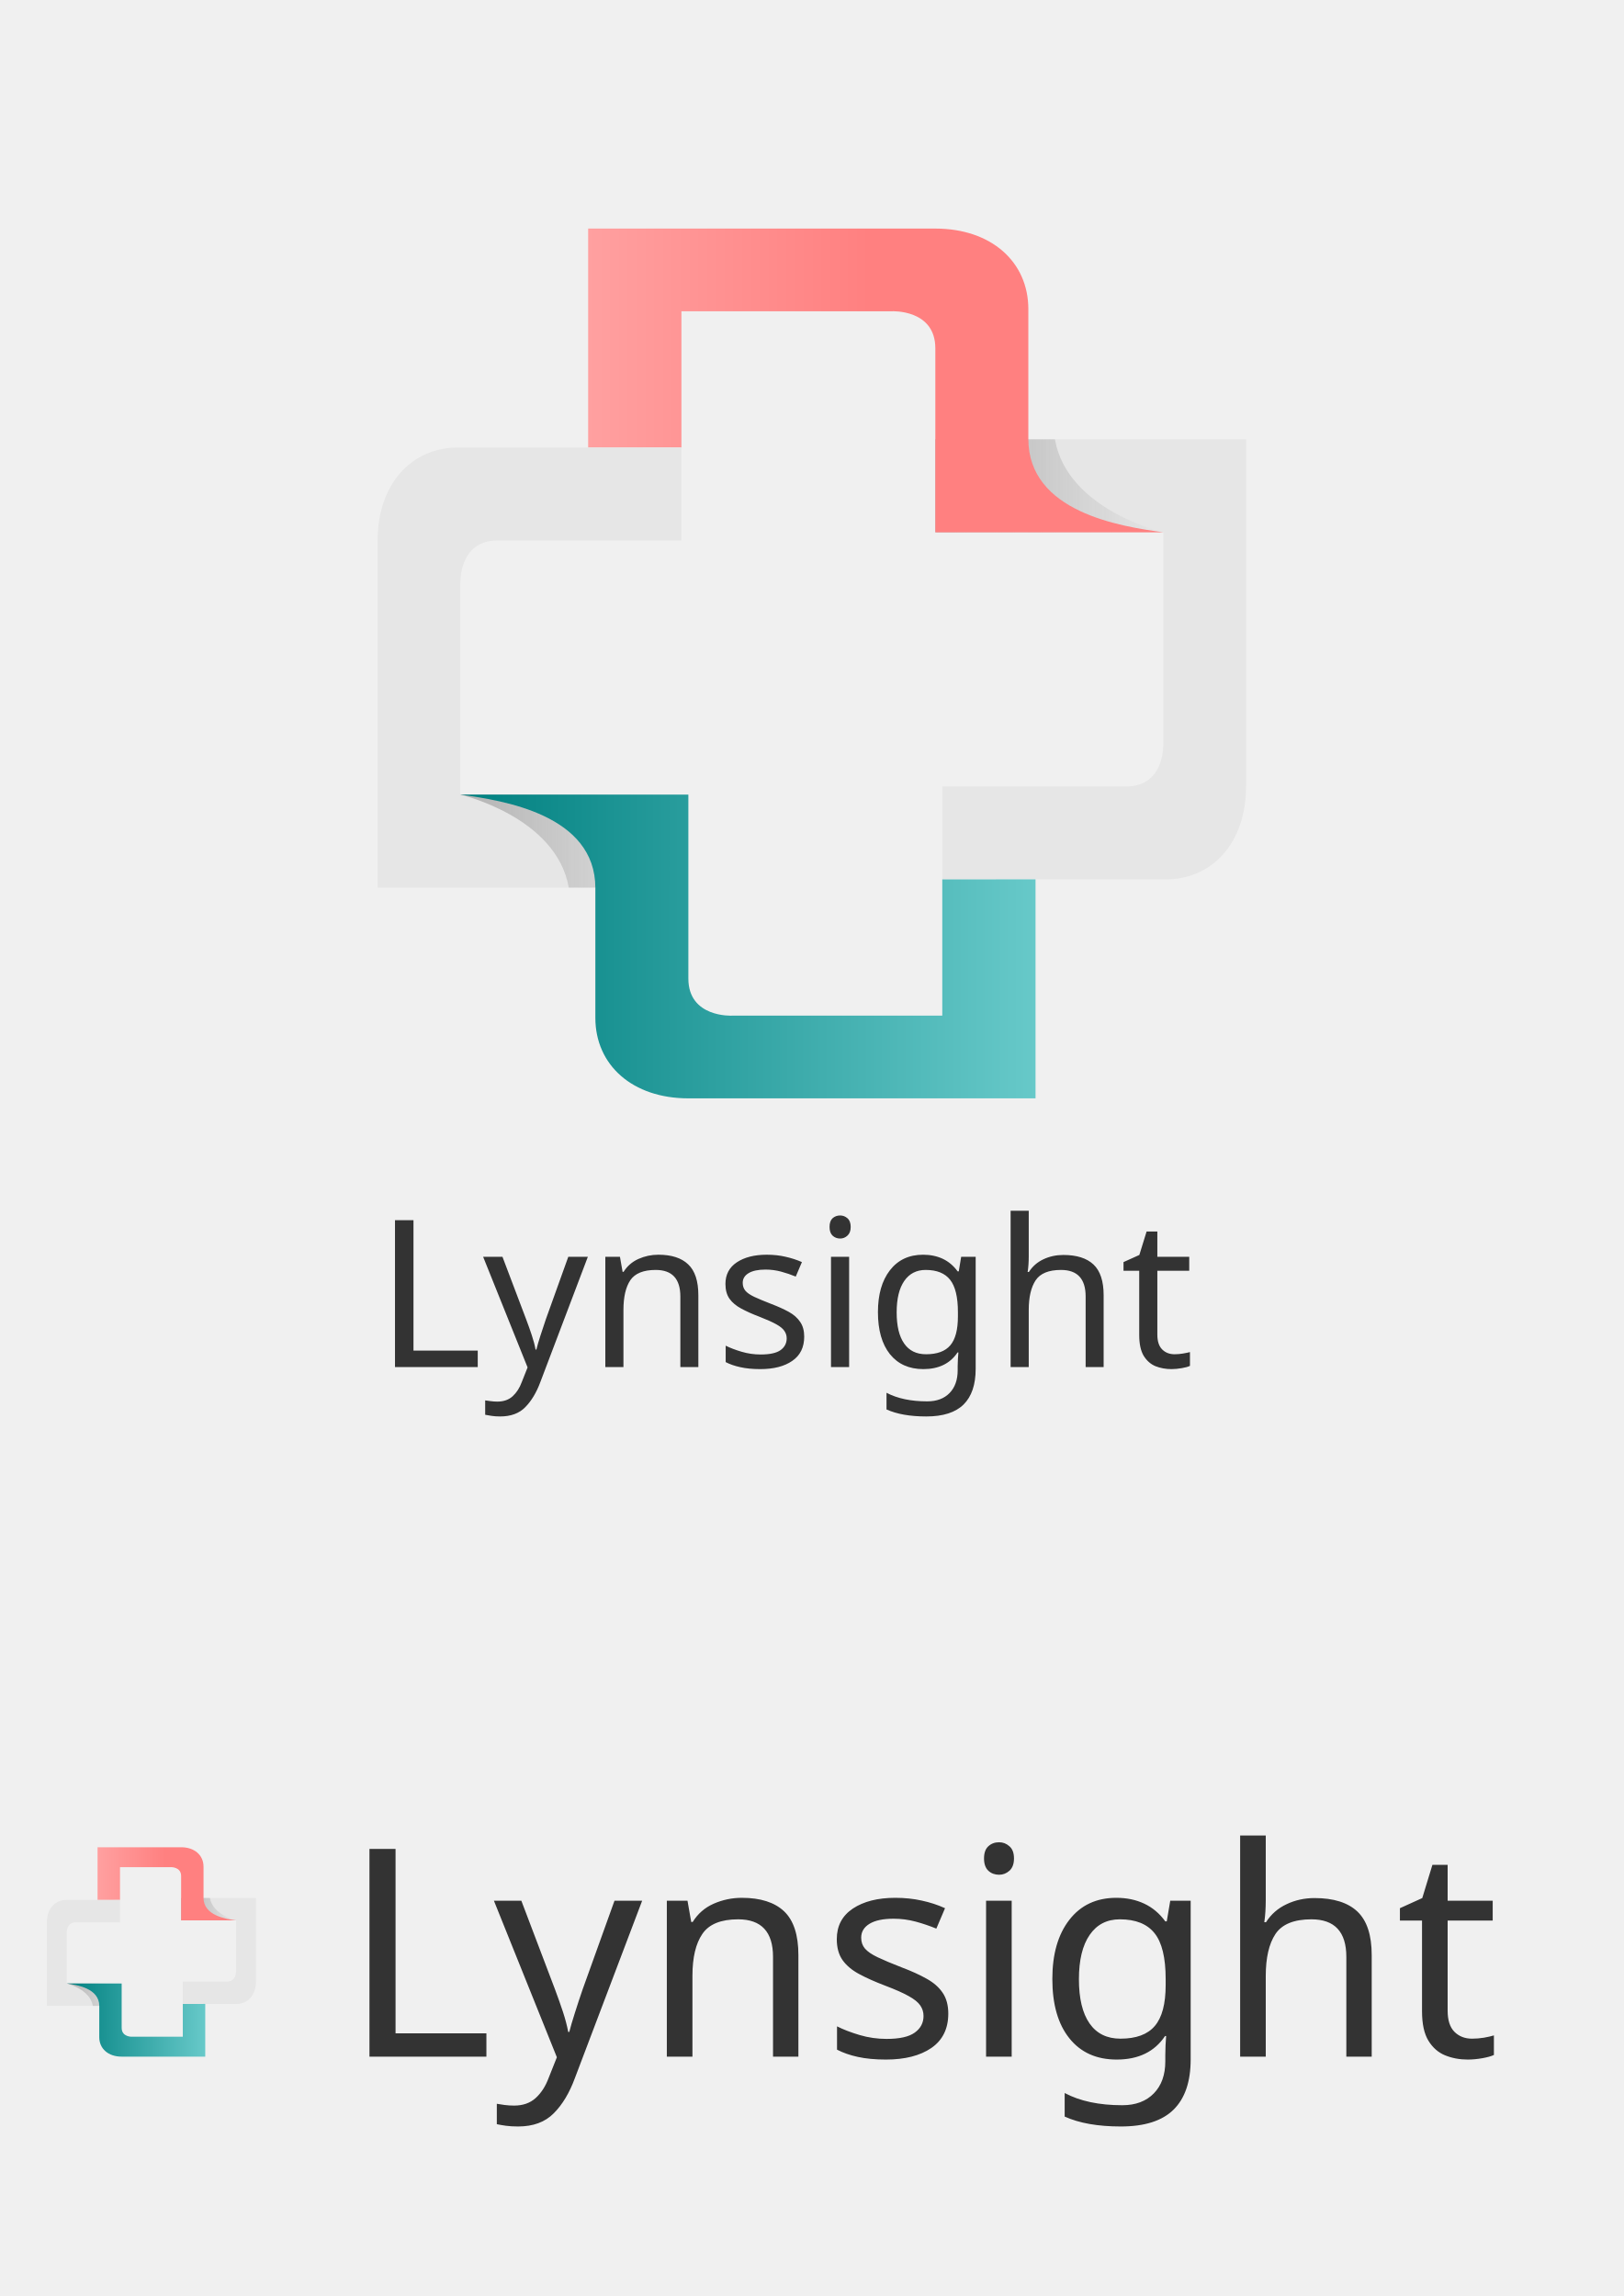
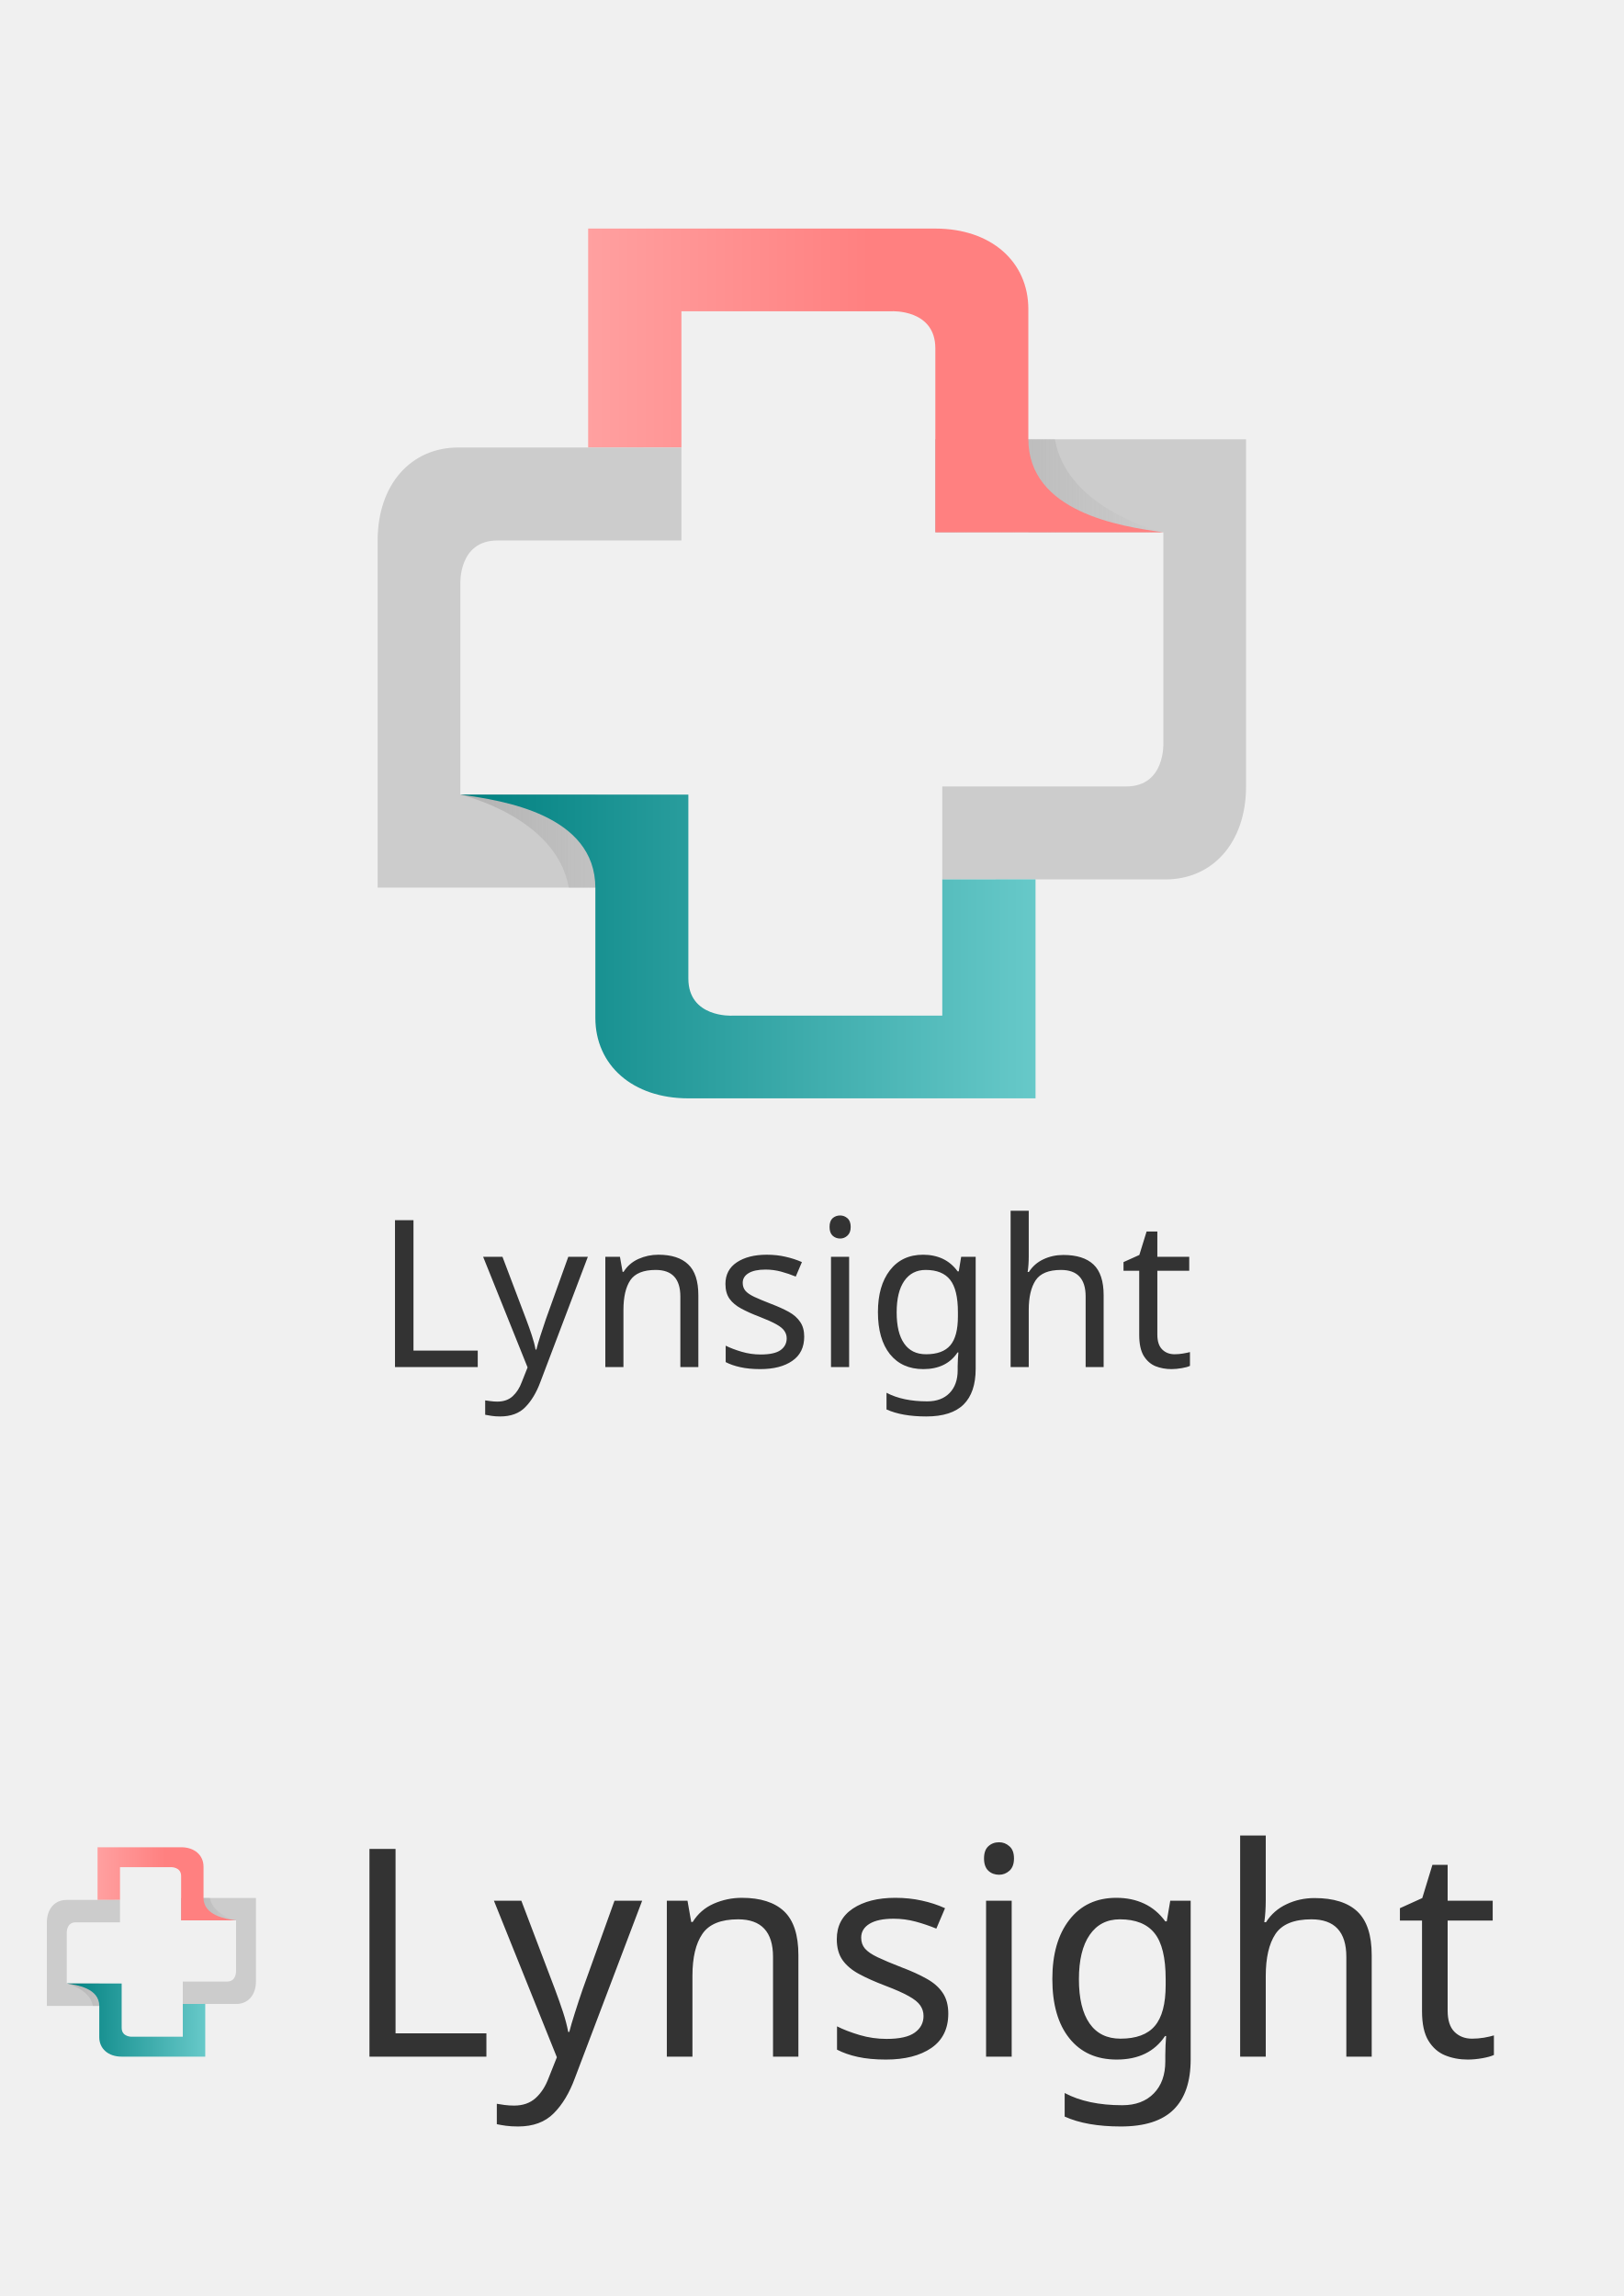
<svg xmlns="http://www.w3.org/2000/svg" xmlns:xlink="http://www.w3.org/1999/xlink" width="210mm" height="297mm" viewBox="0 0 210 297" version="1.1" id="svg5117">
  <defs id="defs5111">
    <linearGradient id="linearGradient5753">
      <stop style="stop-color:#b3b3b3;stop-opacity:1;" offset="0" id="stop5749" />
      <stop style="stop-color:#b3b3b3;stop-opacity:0;" offset="1" id="stop5751" />
    </linearGradient>
    <linearGradient id="linearGradient5745">
      <stop style="stop-color:#b3b3b3;stop-opacity:1;" offset="0" id="stop5741" />
      <stop style="stop-color:#b3b3b3;stop-opacity:0;" offset="1" id="stop5743" />
    </linearGradient>
    <linearGradient id="linearGradient5721">
      <stop style="stop-color:#008080;stop-opacity:1;" offset="0" id="stop5717" />
      <stop style="stop-color:#67c9c9;stop-opacity:1" offset="1" id="stop5719" />
    </linearGradient>
    <linearGradient id="linearGradient5711">
      <stop id="stop5709" offset="0" style="stop-color:#ffa0a0;stop-opacity:1" />
      <stop id="stop5707" offset="1" style="stop-color:#ff8080;stop-opacity:1;" />
    </linearGradient>
    <linearGradient xlink:href="#linearGradient5711" id="linearGradient5713" x1="59.783" y1="98.37" x2="96.222" y2="98.37" gradientUnits="userSpaceOnUse" gradientTransform="translate(0.06315,-0.09805)" />
    <linearGradient xlink:href="#linearGradient5721" id="linearGradient5723" x1="43.316" y1="171.494" x2="117.707" y2="171.494" gradientUnits="userSpaceOnUse" />
    <linearGradient xlink:href="#linearGradient5745" id="linearGradient5747" x1="43.316" y1="157.863" x2="72.805" y2="157.863" gradientUnits="userSpaceOnUse" />
    <linearGradient xlink:href="#linearGradient5753" id="linearGradient5755" x1="104.748" y1="111.903" x2="134.237" y2="111.903" gradientUnits="userSpaceOnUse" />
    <linearGradient xlink:href="#linearGradient5753" id="linearGradient5789" gradientUnits="userSpaceOnUse" x1="104.748" y1="111.903" x2="134.237" y2="111.903" />
    <linearGradient xlink:href="#linearGradient5711" id="linearGradient5791" gradientUnits="userSpaceOnUse" gradientTransform="translate(0.06315,-0.09805)" x1="59.783" y1="98.37" x2="96.222" y2="98.37" />
    <linearGradient xlink:href="#linearGradient5745" id="linearGradient5793" gradientUnits="userSpaceOnUse" x1="43.316" y1="157.863" x2="72.805" y2="157.863" />
    <linearGradient xlink:href="#linearGradient5721" id="linearGradient5795" gradientUnits="userSpaceOnUse" x1="43.316" y1="171.494" x2="117.707" y2="171.494" />
  </defs>
  <g id="layer1">
    <g id="g5765" transform="translate(16.22349,-49.06131)">
-       <path style="fill:#e6e6e6;stroke:none;stroke-width:0.265px;stroke-linecap:butt;stroke-linejoin:miter;stroke-opacity:1" d="m 116.757,117.917 h 17.48 v 5.88 21.382 c 0,0 0.278,5.613 -4.8,5.613 H 105.645 v 12.027 h 28.865 c 6.135,0 10.424,-4.811 10.424,-12.027 v -32.874 -12.027 h -28.331 z" id="path5699" />
+       <path style="fill:#cccccc;stroke:none;stroke-width:0.265px;stroke-linecap:butt;stroke-linejoin:miter;stroke-opacity:1" d="m 116.757,117.917 h 17.48 v 5.88 21.382 c 0,0 0.278,5.613 -4.8,5.613 H 105.645 v 12.027 h 28.865 c 6.135,0 10.424,-4.811 10.424,-12.027 v -32.874 -12.027 h -28.331 z" id="path5699" />
      <path style="fill:url(#linearGradient5755);fill-opacity:1;stroke:none;stroke-width:0.265px;stroke-linecap:butt;stroke-linejoin:miter;stroke-opacity:1" d="m 134.237,117.917 c 0,0 -12.417,-2.852 -14.023,-12.027 h -15.466 v 12.027 z" id="path5739" />
      <path id="path5691" d="M 71.908,106.948 V 89.324 h 27.227 c 0,0 5.613,-0.278 5.613,4.8 v 23.792 h 29.49 c -5.604,-0.755 -17.462,-2.626 -17.462,-12.082 V 89.052 c 0,-6.135 -4.811,-10.424 -12.027,-10.424 H 59.846 v 28.331 z" style="fill:url(#linearGradient5713);fill-opacity:1;stroke:none;stroke-width:0.265px;stroke-linecap:butt;stroke-linejoin:miter;stroke-opacity:1" />
-       <path style="fill:#e6e6e6;stroke:none;stroke-width:0.265px;stroke-linecap:butt;stroke-linejoin:miter;stroke-opacity:1" d="m 60.796,151.849 h -17.48 v -5.88 -21.382 c 0,0 -0.278,-5.613 4.8,-5.613 h 23.792 V 106.948 H 43.043 c -6.135,0 -10.424,4.811 -10.424,12.027 v 32.874 12.027 h 28.331 z" id="path5703" />
+       <path style="fill:#cccccc;stroke:none;stroke-width:0.265px;stroke-linecap:butt;stroke-linejoin:miter;stroke-opacity:1" d="m 60.796,151.849 h -17.48 v -5.88 -21.382 c 0,0 -0.278,-5.613 4.8,-5.613 h 23.792 V 106.948 H 43.043 c -6.135,0 -10.424,4.811 -10.424,12.027 v 32.874 12.027 h 28.331 z" id="path5703" />
      <path id="path5737" d="m 43.316,151.849 c 0,0 12.417,2.852 14.023,12.027 h 15.466 v -12.027 z" style="fill:url(#linearGradient5747);fill-opacity:1;stroke:none;stroke-width:0.265px;stroke-linecap:butt;stroke-linejoin:miter;stroke-opacity:1" />
      <path style="fill:url(#linearGradient5723);fill-opacity:1;stroke:none;stroke-width:0.265px;stroke-linecap:butt;stroke-linejoin:miter;stroke-opacity:1" d="m 105.645,162.818 v 17.624 c -9.076,0 -18.151,0 -27.227,0 0,0 -5.613,0.278 -5.613,-4.8 v -23.792 h -29.49 c 5.604,0.755 17.462,2.626 17.462,12.082 v 16.783 c 0,6.135 4.811,10.424 12.027,10.424 14.967,0 29.934,0 44.901,0 v -28.331 z" id="path5705" />
    </g>
    <text xml:space="preserve" style="font-style:normal;font-variant:normal;font-weight:normal;font-stretch:normal;font-size:26.609px;line-height:1.25;font-family:Cornerstone;-inkscape-font-specification:'Cornerstone, Normal';font-variant-ligatures:normal;font-variant-caps:normal;font-variant-numeric:normal;font-feature-settings:normal;text-align:start;letter-spacing:0px;word-spacing:0px;writing-mode:lr-tb;text-anchor:start;fill:#333333;fill-opacity:1;stroke:none;stroke-width:0.265" x="48.508" y="176.836" id="text5769">
      <tspan id="tspan5767" x="48.508" y="176.836" style="font-style:normal;font-variant:normal;font-weight:normal;font-stretch:normal;font-size:26.609px;font-family:Cornerstone;-inkscape-font-specification:'Cornerstone, Normal';font-variant-ligatures:normal;font-variant-caps:normal;font-variant-numeric:normal;font-feature-settings:normal;text-align:start;writing-mode:lr-tb;text-anchor:start;fill:#333333;stroke-width:0.265">Lynsight</tspan>
    </text>
    <g id="g5806" transform="translate(-27.24012,-1.43631)">
      <text xml:space="preserve" style="font-style:normal;font-variant:normal;font-weight:normal;font-stretch:normal;font-size:37.637px;line-height:1.25;font-family:Cornerstone;-inkscape-font-specification:'Cornerstone, Normal';font-variant-ligatures:normal;font-variant-caps:normal;font-variant-numeric:normal;font-feature-settings:normal;text-align:start;letter-spacing:0px;word-spacing:0px;writing-mode:lr-tb;text-anchor:start;fill:#333333;fill-opacity:1;stroke:none;stroke-width:0.265" x="71.367" y="267.475" id="text5773">
        <tspan id="tspan5771" x="71.367" y="267.475" style="font-style:normal;font-variant:normal;font-weight:normal;font-stretch:normal;font-size:37.637px;font-family:Cornerstone;-inkscape-font-specification:'Cornerstone, Normal';font-variant-ligatures:normal;font-variant-caps:normal;font-variant-numeric:normal;font-feature-settings:normal;text-align:start;writing-mode:lr-tb;text-anchor:start;fill:#333333;stroke-width:0.265">Lynsight</tspan>
      </text>
      <g style="stroke-width:4.154" id="g5787" transform="matrix(0.2407538,0,0,0.2407538,25.44788,221.4569)">
-         <path style="fill:#e6e6e6;stroke:none;stroke-width:1.099px;stroke-linecap:butt;stroke-linejoin:miter;stroke-opacity:1" d="m 116.757,117.917 h 17.48 v 5.88 21.382 c 0,0 0.278,5.613 -4.8,5.613 H 105.645 v 12.027 h 28.865 c 6.135,0 10.424,-4.811 10.424,-12.027 v -32.874 -12.027 h -28.331 z" id="path5775" />
+         <path style="fill:#cccccc;stroke:none;stroke-width:1.099px;stroke-linecap:butt;stroke-linejoin:miter;stroke-opacity:1" d="m 116.757,117.917 h 17.48 v 5.88 21.382 c 0,0 0.278,5.613 -4.8,5.613 H 105.645 v 12.027 h 28.865 c 6.135,0 10.424,-4.811 10.424,-12.027 v -32.874 -12.027 h -28.331 z" id="path5775" />
        <path style="fill:url(#linearGradient5789);fill-opacity:1;stroke:none;stroke-width:1.099px;stroke-linecap:butt;stroke-linejoin:miter;stroke-opacity:1" d="m 134.237,117.917 c 0,0 -12.417,-2.852 -14.023,-12.027 h -15.466 v 12.027 z" id="path5777" />
        <path id="path5779" d="M 71.908,106.948 V 89.324 h 27.227 c 0,0 5.613,-0.278 5.613,4.8 v 23.792 h 29.49 c -5.604,-0.755 -17.462,-2.626 -17.462,-12.082 V 89.052 c 0,-6.135 -4.811,-10.424 -12.027,-10.424 H 59.846 v 28.331 z" style="fill:url(#linearGradient5791);fill-opacity:1;stroke:none;stroke-width:1.099px;stroke-linecap:butt;stroke-linejoin:miter;stroke-opacity:1" />
-         <path style="fill:#e6e6e6;stroke:none;stroke-width:1.099px;stroke-linecap:butt;stroke-linejoin:miter;stroke-opacity:1" d="m 60.796,151.849 h -17.48 v -5.88 -21.382 c 0,0 -0.278,-5.613 4.8,-5.613 h 23.792 V 106.948 H 43.043 c -6.135,0 -10.424,4.811 -10.424,12.027 v 32.874 12.027 h 28.331 z" id="path5781" />
+         <path style="fill:#cccccc;stroke:none;stroke-width:1.099px;stroke-linecap:butt;stroke-linejoin:miter;stroke-opacity:1" d="m 60.796,151.849 h -17.48 v -5.88 -21.382 c 0,0 -0.278,-5.613 4.8,-5.613 h 23.792 V 106.948 H 43.043 c -6.135,0 -10.424,4.811 -10.424,12.027 v 32.874 12.027 h 28.331 z" id="path5781" />
        <path id="path5783" d="m 43.316,151.849 c 0,0 12.417,2.852 14.023,12.027 h 15.466 v -12.027 z" style="fill:url(#linearGradient5793);fill-opacity:1;stroke:none;stroke-width:1.099px;stroke-linecap:butt;stroke-linejoin:miter;stroke-opacity:1" />
        <path style="fill:url(#linearGradient5795);fill-opacity:1;stroke:none;stroke-width:1.099px;stroke-linecap:butt;stroke-linejoin:miter;stroke-opacity:1" d="m 105.645,162.818 v 17.624 c -9.076,0 -18.151,0 -27.227,0 0,0 -5.613,0.278 -5.613,-4.8 v -23.792 h -29.49 c 5.604,0.755 17.462,2.626 17.462,12.082 v 16.783 c 0,6.135 4.811,10.424 12.027,10.424 14.967,0 29.934,0 44.901,0 v -28.331 z" id="path5785" />
      </g>
    </g>
+     <path style="fill:#ffffff;stroke-width:1" d="m -121.833,101.459 c -2.458,-0.152 -4.894,-0.431 -6.518,-0.745 -3.612,-0.699 -6.234,-1.394 -8.111,-2.151 -0.246,-0.099 -0.899,-0.348 -1.452,-0.554 -6.988,-2.601 -13.905,-7.449 -18.622,-13.05 -0.887,-1.054 -1.855,-2.268 -2.15,-2.698 -0.295,-0.43 -0.606,-0.832 -0.691,-0.893 -0.085,-0.061 -0.646,-0.916 -1.245,-1.898 -1.432,-2.346 -2.574,-4.704 -4.111,-8.487 -1.08,-2.659 -2.058,-6.466 -2.639,-10.274 -0.131,-0.86 -0.341,-2.225 -0.466,-3.033 -0.437,-2.827 -0.264,-7.244 0.463,-11.819 0.397,-2.503 1.059,-5.867 1.318,-6.7 0.095,-0.307 0.3,-1.011 0.455,-1.563 1.88,-6.712 5.008,-12.933 9.162,-18.218 3.127,-3.979 8.275,-8.477 12.402,-10.835 2.955,-1.689 8.189,-3.949 10.815,-4.671 0.553,-0.152 1.256,-0.354 1.563,-0.45 0.994,-0.31 4.566,-0.932 7.659,-1.335 2.262,-0.294 8.891,-0.291 10.948,0.005 0.884,0.127 2.31,0.333 3.17,0.458 3.124,0.452 5.004,0.894 8.065,1.898 11.165,3.66 19.553,9.797 25.509,18.662 1.887,2.809 3.909,7.138 4.731,10.131 0.865,3.149 1.145,4.639 1.557,8.279 0.306,2.703 0.283,4.394 -0.101,7.467 -0.777,6.208 -1.265,8.268 -3.204,13.512 -0.945,2.556 -0.989,2.66 -2.215,5.249 -0.966,2.04 -1.356,2.592 -3.002,4.244 -2.24,2.248 -4.693,4.152 -6.548,5.081 -2.306,1.155 -2.85,1.35 -4.914,1.757 -3.357,0.663 -6.018,0.284 -9.641,-1.373 -3.337,-1.526 -7.634,-5.496 -7.675,-7.091 -0.004,-0.15 -0.149,-0.46 -0.323,-0.689 -0.299,-0.395 -0.391,-0.353 -1.724,0.782 -0.774,0.659 -1.685,1.475 -2.024,1.813 -0.339,0.338 -0.667,0.614 -0.73,0.614 -0.063,0 -0.74,0.377 -1.506,0.838 -5.804,3.496 -11.458,4.876 -17.173,4.192 -5.459,-0.654 -9.638,-2.852 -12.761,-6.713 -2.891,-3.575 -4.362,-9.205 -3.752,-14.366 0.154,-1.308 0.367,-2.729 0.473,-3.159 0.106,-0.43 0.31,-1.284 0.454,-1.898 0.38,-1.616 0.943,-3.503 1.35,-4.523 0.11,-0.276 0.301,-0.754 0.424,-1.061 0.123,-0.307 0.312,-0.785 0.419,-1.061 2.016,-5.168 6.759,-11.883 10.817,-15.311 4.295,-3.629 8.533,-5.819 13.109,-6.775 2.359,-0.492 7.74,-0.376 10.051,0.217 4.5,1.155 7.616,2.963 9.867,5.726 1.119,1.373 2.596,4.204 3.033,5.814 1.142,4.206 0.925,10.506 -0.622,17.979 -0.14,0.676 -0.343,1.781 -0.451,2.457 -0.365,2.28 -0.467,2.79 -0.649,3.239 -0.451,1.113 -0.573,2.722 -0.314,4.132 0.283,1.542 0.584,2.731 0.876,3.462 0.195,0.488 1.633,1.898 1.935,1.898 0.103,0 0.456,0.176 0.784,0.391 2.198,1.44 4.423,1.206 7.329,-0.772 2.041,-1.389 3.592,-3.171 4.484,-5.151 1.021,-2.265 1.08,-2.409 1.593,-3.849 2.56,-7.195 3.275,-14.175 2.025,-19.766 -0.728,-3.258 -1.08,-4.312 -2.276,-6.812 -1.653,-3.458 -3.105,-5.537 -5.788,-8.287 -4.587,-4.702 -11.157,-8.554 -17.527,-10.278 -0.399,-0.108 -1.103,-0.3 -1.563,-0.426 -6.214,-1.701 -14.783,-1.775 -21.162,-0.185 -12.209,3.044 -21.458,11.23 -25.951,22.968 -0.306,0.8 -0.636,1.656 -0.733,1.902 -0.205,0.521 -0.986,3.173 -1.314,4.467 -0.55,2.166 -0.675,2.864 -1.363,7.637 -0.862,5.97 0.844,14.93 4.065,21.361 1.983,3.959 3.92,6.619 7.068,9.708 5.805,5.696 12.874,9.022 22.385,10.531 2.154,0.342 10.612,0.282 13.152,-0.093 2.989,-0.441 3.975,-0.658 8.599,-1.892 0.369,-0.098 1.273,-0.401 2.01,-0.672 0.737,-0.271 1.591,-0.572 1.898,-0.668 1.251,-0.391 5.732,-2.545 7.482,-3.597 0.614,-0.369 1.267,-0.737 1.452,-0.817 0.552,-0.241 4.84,-3.144 5.631,-3.813 1.069,-0.904 2.738,-1.614 3.79,-1.614 2.705,0 4.873,2.186 4.873,4.914 0,2.109 -0.861,3.316 -3.907,5.48 -13.078,9.286 -27.74,13.729 -42.325,12.826 z m -2.233,-33.735 c 3.666,-1.274 5.205,-2.141 8.022,-4.516 2.434,-2.052 5.843,-5.468 6.677,-6.691 0.355,-0.521 0.716,-1.248 0.801,-1.617 0.085,-0.369 0.246,-1.022 0.357,-1.452 1.515,-5.85 2.222,-12.987 1.536,-15.497 -0.537,-1.965 -1.513,-3.342 -2.862,-4.039 -1.258,-0.65 -3.544,-1.247 -5.249,-1.37 -4.79,-0.346 -8.943,1.517 -13.432,6.025 -2.583,2.594 -4.427,5.227 -6.12,8.738 -1.433,2.971 -1.429,2.961 -1.98,4.914 -1.237,4.381 -1.542,6.715 -1.158,8.877 0.688,3.881 2.616,5.926 6.485,6.878 1.064,0.262 5.957,0.083 6.924,-0.252 z" id="path5830" />
+     <path style="fill:#ffffff;stroke-width:1" d="m -123.603,253.555 c -0.038,-0.038 -0.381,-0.124 -0.764,-0.191 -1.027,-0.181 -1.688,-0.581 -2.817,-1.704 -1.134,-1.128 -1.793,-2.377 -1.655,-3.138 0.057,-0.314 0.01,-0.456 -0.124,-0.373 -0.145,0.09 -0.215,-1.188 -0.215,-3.94 0,-2.24 -0.07,-4.081 -0.156,-4.089 -0.086,-0.009 -0.344,-0.059 -0.573,-0.112 -0.229,-0.053 -0.627,-0.116 -0.885,-0.14 -0.258,-0.025 -0.469,-0.102 -0.469,-0.171 -9e-5,-0.07 -0.211,-0.118 -0.469,-0.108 -0.801,0.032 -2.239,-0.312 -2.239,-0.535 0,-0.117 -0.132,-0.161 -0.294,-0.099 -0.425,0.163 -2.86,-0.591 -4.337,-1.342 -0.199,-0.101 -0.509,-0.184 -0.689,-0.184 -0.197,0 -0.268,-0.097 -0.177,-0.244 0.099,-0.16 0.04,-0.201 -0.17,-0.121 -0.323,0.124 -1.645,-0.456 -3.184,-1.397 -0.458,-0.28 -0.974,-0.579 -1.145,-0.663 -0.603,-0.297 -1.859,-1.27 -1.764,-1.365 0.053,-0.053 -0.161,-0.23 -0.476,-0.392 -0.756,-0.39 -3.176,-2.968 -3.176,-3.383 0,-0.071 -0.24,-0.636 -0.534,-1.256 -0.428,-0.905 -0.517,-1.356 -0.448,-2.289 0.047,-0.639 0.197,-1.296 0.333,-1.46 0.136,-0.164 0.229,-0.378 0.207,-0.476 -0.141,-0.623 1.006,-1.955 2.231,-2.589 0.938,-0.486 2.793,-0.784 2.793,-0.449 0,0.12 0.177,0.172 0.393,0.115 0.216,-0.057 0.456,-7.8e-4 0.533,0.124 0.077,0.125 0.3,0.226 0.495,0.226 0.195,0 0.842,0.328 1.437,0.729 0.595,0.401 1.144,0.729 1.219,0.729 0.075,0 0.457,0.281 0.849,0.625 0.391,0.344 0.826,0.625 0.967,0.625 0.14,0 0.372,0.187 0.515,0.417 0.143,0.229 0.452,0.417 0.687,0.417 0.235,0 0.38,0.077 0.322,0.17 -0.11,0.177 2.51,1.804 2.916,1.811 0.128,0.002 0.4,0.143 0.605,0.313 0.205,0.17 0.408,0.278 0.452,0.241 0.043,-0.038 0.755,0.207 1.582,0.544 2.739,1.116 2.327,0.972 3.377,1.182 0.458,0.092 0.933,0.246 1.055,0.342 0.122,0.096 0.473,0.129 0.781,0.073 0.308,-0.056 0.56,-0.02 0.56,0.08 0,0.1 0.469,0.137 1.041,0.082 0.68,-0.065 1.041,-0.021 1.041,0.13 0,0.135 0.237,0.19 0.573,0.134 0.315,-0.052 1.429,-0.132 2.477,-0.177 1.047,-0.045 1.984,-0.129 2.083,-0.188 0.098,-0.058 0.693,-0.167 1.321,-0.242 0.628,-0.075 1.233,-0.226 1.343,-0.337 0.111,-0.111 0.346,-0.202 0.524,-0.202 0.178,-6.3e-4 0.591,-0.141 0.919,-0.312 0.328,-0.171 0.692,-0.311 0.808,-0.311 0.116,0 0.668,-0.328 1.226,-0.729 0.558,-0.401 1.111,-0.729 1.229,-0.729 0.118,0 0.267,-0.137 0.331,-0.304 0.064,-0.167 0.272,-0.355 0.462,-0.416 0.19,-0.061 0.579,-0.463 0.864,-0.893 0.285,-0.43 0.571,-0.828 0.635,-0.885 0.285,-0.256 1.039,-1.447 1.013,-1.601 -0.016,-0.093 -0.006,-0.24 0.021,-0.326 0.028,-0.086 0.074,-0.25 0.103,-0.364 0.029,-0.115 0.076,-0.232 0.105,-0.26 0.029,-0.029 0.084,-0.24 0.121,-0.469 0.223,-1.353 0.208,-2.161 -0.058,-3.203 -0.607,-2.372 -1.286,-3.331 -3.924,-5.544 -1.249,-1.047 -1.458,-1.187 -3.274,-2.191 -0.545,-0.301 -0.92,-0.62 -0.833,-0.708 0.087,-0.088 0.017,-0.14 -0.155,-0.116 -0.579,0.082 -0.815,-0.003 -1.226,-0.444 -0.225,-0.241 -0.51,-0.376 -0.633,-0.3 -0.123,0.076 -0.224,0.039 -0.224,-0.082 0,-0.121 -0.181,-0.221 -0.402,-0.221 -0.221,0 -0.544,-0.142 -0.718,-0.316 -0.174,-0.174 -0.391,-0.303 -0.483,-0.288 -0.438,0.074 -0.699,-0.043 -0.567,-0.256 0.088,-0.143 0.032,-0.197 -0.144,-0.138 -0.3,0.101 -3.052,-0.952 -3.402,-1.302 -0.11,-0.11 -0.361,-0.199 -0.559,-0.199 -0.198,0 -0.507,-0.147 -0.686,-0.326 -0.179,-0.179 -0.42,-0.267 -0.536,-0.196 -0.115,0.071 -0.21,0.043 -0.21,-0.062 0,-0.105 -0.656,-0.399 -1.457,-0.652 -0.802,-0.253 -1.576,-0.578 -1.72,-0.723 -0.144,-0.144 -0.368,-0.227 -0.497,-0.185 -0.129,0.043 -0.375,-0.062 -0.546,-0.234 -0.171,-0.171 -0.349,-0.275 -0.394,-0.23 -0.142,0.142 -3.883,-1.714 -4.371,-2.168 -0.256,-0.238 -0.564,-0.422 -0.686,-0.408 -0.538,0.06 -0.757,-0.041 -0.616,-0.285 0.082,-0.143 0.076,-0.194 -0.014,-0.112 -0.215,0.194 -1.361,-0.402 -1.361,-0.709 0,-0.131 -0.063,-0.175 -0.14,-0.098 -0.163,0.163 -1.138,-0.424 -1.381,-0.832 -0.092,-0.154 -0.291,-0.28 -0.443,-0.28 -0.152,0 -0.433,-0.211 -0.624,-0.469 -0.191,-0.258 -0.279,-0.333 -0.196,-0.167 0.162,0.323 -0.535,-0.3 -2.847,-2.542 -0.798,-0.774 -1.452,-1.524 -1.454,-1.666 -0.002,-0.142 -0.236,-0.48 -0.521,-0.749 -0.284,-0.27 -0.519,-0.645 -0.522,-0.833 -0.002,-0.188 -0.188,-0.577 -0.412,-0.863 -0.224,-0.286 -0.409,-0.831 -0.412,-1.21 -0.002,-0.379 -0.086,-0.639 -0.186,-0.577 -0.1,0.062 -0.272,-0.347 -0.383,-0.909 -0.267,-1.349 -0.311,-5.843 -0.058,-5.843 0.108,0 0.14,-0.281 0.071,-0.625 -0.083,-0.415 -0.042,-0.625 0.123,-0.625 0.154,0 0.198,-0.159 0.116,-0.418 -0.073,-0.23 0.014,-0.713 0.194,-1.073 0.18,-0.36 0.327,-0.828 0.327,-1.04 0,-0.211 0.099,-0.385 0.221,-0.385 0.121,0 0.162,-0.095 0.09,-0.211 -0.132,-0.213 1.085,-2.542 1.395,-2.67 0.093,-0.038 0.168,-0.255 0.168,-0.481 0,-0.226 0.094,-0.354 0.208,-0.283 0.115,0.071 0.208,0.03 0.208,-0.09 0,-0.245 1.294,-2.002 1.889,-2.565 0.212,-0.2 0.498,-0.364 0.637,-0.364 0.138,0 0.194,-0.058 0.123,-0.129 -0.156,-0.156 0.359,-0.704 0.662,-0.704 0.119,0 0.316,-0.187 0.439,-0.417 0.123,-0.229 0.344,-0.417 0.492,-0.417 0.148,0 0.489,-0.234 0.758,-0.521 0.269,-0.286 0.613,-0.521 0.765,-0.521 0.152,0 0.276,-0.094 0.276,-0.208 0,-0.115 0.183,-0.208 0.406,-0.208 0.223,0 0.481,-0.117 0.573,-0.26 0.24,-0.376 1.901,-1.244 2.121,-1.109 0.102,0.063 0.301,-0.025 0.443,-0.195 0.142,-0.171 0.376,-0.31 0.52,-0.31 0.145,0 0.525,-0.136 0.845,-0.302 0.32,-0.166 0.656,-0.256 0.747,-0.2 0.091,0.056 0.422,-0.066 0.735,-0.271 0.313,-0.205 0.598,-0.346 0.633,-0.313 0.035,0.033 0.433,-0.051 0.886,-0.187 l 0.822,-0.246 0.075,-3.771 c 0.064,-3.219 0.157,-4.392 0.369,-4.656 0.023,-0.029 0.058,-0.122 0.077,-0.208 0.069,-0.311 0.807,-1.6 1.061,-1.854 0.143,-0.143 0.31,-0.211 0.371,-0.151 0.06,0.06 0.169,-0.076 0.241,-0.302 0.072,-0.227 0.693,-0.7 1.382,-1.053 0.688,-0.352 1.187,-0.525 1.107,-0.384 -0.111,0.197 -0.083,0.2 0.12,0.012 0.145,-0.134 0.409,-0.189 0.585,-0.121 0.197,0.075 0.268,0.037 0.184,-0.099 -0.093,-0.151 0.248,-0.199 1.059,-0.149 1.585,0.097 2.55,0.303 2.55,0.545 0,0.108 0.083,0.146 0.184,0.083 0.178,-0.11 1.308,0.647 1.448,0.972 0.038,0.089 0.156,0.108 0.26,0.044 0.105,-0.065 0.19,0.026 0.19,0.202 0,0.176 0.235,0.474 0.523,0.663 0.288,0.189 0.582,0.589 0.654,0.89 0.072,0.301 0.219,0.66 0.327,0.798 0.338,0.429 0.424,1.303 0.49,4.955 l 0.064,3.539 0.584,0.045 c 0.903,0.069 2.639,0.509 2.934,0.744 0.146,0.116 0.322,0.154 0.39,0.086 0.069,-0.069 0.465,0.045 0.88,0.254 0.415,0.208 0.872,0.337 1.016,0.286 0.143,-0.051 0.26,0.015 0.26,0.145 0,0.131 0.093,0.181 0.206,0.111 0.213,-0.132 1.052,0.19 2.762,1.059 0.544,0.277 0.991,0.432 0.992,0.346 0.002,-0.086 0.072,-0.063 0.156,0.051 0.196,0.266 1.02,0.729 1.298,0.729 0.82,0 5.059,3.705 5.736,5.013 0.724,1.399 1.177,3.152 1.015,3.925 -0.086,0.41 -0.14,0.816 -0.121,0.902 0.019,0.086 -0.056,0.156 -0.167,0.156 -0.111,0 -0.159,0.117 -0.107,0.26 0.052,0.143 -0.325,0.708 -0.84,1.256 -0.514,0.547 -0.936,0.922 -0.938,0.833 -0.002,-0.089 -0.078,-0.045 -0.169,0.099 -0.192,0.302 -2.27,0.884 -3.158,0.884 -0.331,0 -0.661,-0.095 -0.733,-0.212 -0.072,-0.116 -0.227,-0.152 -0.344,-0.08 -0.242,0.149 -1.835,-0.556 -1.838,-0.814 -0.002,-0.093 -0.084,-0.118 -0.184,-0.056 -0.1,0.062 -0.373,-0.05 -0.607,-0.248 -1.181,-0.999 -1.398,-1.167 -1.398,-1.083 0,0.05 -0.21,-0.056 -0.467,-0.236 -0.257,-0.18 -0.398,-0.404 -0.312,-0.498 0.085,-0.094 0.049,-0.11 -0.08,-0.037 -0.129,0.074 -0.487,-0.117 -0.794,-0.425 -0.308,-0.308 -0.702,-0.58 -0.876,-0.606 -0.174,-0.026 -0.48,-0.194 -0.68,-0.375 -0.199,-0.18 -0.42,-0.328 -0.491,-0.328 -0.071,0 -0.688,-0.328 -1.372,-0.729 -0.684,-0.401 -1.423,-0.729 -1.643,-0.729 -0.219,0 -0.464,-0.065 -0.544,-0.145 -0.08,-0.08 -0.259,-0.168 -0.399,-0.197 -0.14,-0.029 -0.529,-0.109 -0.865,-0.178 -0.336,-0.069 -0.711,-0.188 -0.833,-0.265 -0.241,-0.15 -0.356,-0.156 -4.388,-0.234 -3.156,-0.061 -4.217,0.051 -5.727,0.603 -0.607,0.222 -1.183,0.354 -1.28,0.293 -0.098,-0.06 -0.178,-0.005 -0.178,0.123 0,0.128 -0.094,0.175 -0.208,0.104 -0.115,-0.071 -0.208,-0.029 -0.208,0.092 0,0.121 -0.147,0.221 -0.326,0.221 -0.179,0 -0.633,0.234 -1.009,0.521 -0.375,0.286 -0.853,0.521 -1.062,0.521 -0.209,0 -0.332,0.047 -0.275,0.105 0.058,0.058 -0.31,0.55 -0.816,1.093 -0.507,0.544 -1.2,1.551 -1.541,2.238 -0.536,1.081 -0.626,1.51 -0.665,3.176 -0.025,1.06 0.028,1.926 0.117,1.926 0.089,0 0.162,0.191 0.162,0.425 0,0.234 0.092,0.539 0.205,0.677 1.063,1.304 1.263,1.629 1.131,1.841 -0.084,0.136 -0.062,0.19 0.051,0.12 0.111,-0.069 0.594,0.245 1.074,0.697 0.48,0.452 0.971,0.821 1.092,0.821 0.121,0 0.17,0.081 0.11,0.179 -0.061,0.098 0.238,0.331 0.665,0.517 0.426,0.186 1.056,0.523 1.4,0.749 0.344,0.226 0.953,0.561 1.354,0.744 0.401,0.184 1.198,0.553 1.77,0.82 2.616,1.222 3.391,1.552 3.966,1.69 0.339,0.082 0.897,0.296 1.241,0.477 0.344,0.181 0.835,0.349 1.092,0.375 0.257,0.025 0.726,0.182 1.041,0.349 0.651,0.343 2.011,0.884 2.709,1.078 0.258,0.072 0.469,0.228 0.469,0.347 0,0.119 0.145,0.161 0.323,0.092 0.211,-0.081 0.272,-0.04 0.174,0.117 -0.1,0.161 -0.034,0.197 0.197,0.108 0.191,-0.073 0.347,-0.032 0.347,0.091 0,0.123 0.121,0.178 0.269,0.121 0.148,-0.057 0.447,0.027 0.665,0.186 0.218,0.159 0.565,0.289 0.772,0.289 0.207,0 0.377,0.073 0.377,0.163 0,0.089 0.422,0.287 0.937,0.44 0.515,0.152 0.937,0.36 0.937,0.462 0,0.102 0.149,0.185 0.332,0.185 0.182,0 0.57,0.187 0.861,0.417 0.291,0.229 0.704,0.417 0.918,0.417 0.214,0 0.388,0.094 0.388,0.208 0,0.115 0.164,0.209 0.364,0.209 0.2,4.1e-4 0.693,0.208 1.093,0.461 0.401,0.253 0.885,0.557 1.075,0.676 0.19,0.119 0.781,0.521 1.312,0.893 0.531,0.372 1.071,0.677 1.199,0.677 0.128,0 0.17,0.063 0.093,0.139 -0.077,0.077 0.236,0.363 0.694,0.637 0.459,0.273 0.834,0.586 0.834,0.694 0,0.108 0.122,0.196 0.272,0.196 0.309,0 1.603,1.27 1.603,1.574 0,0.11 0.186,0.317 0.414,0.459 0.228,0.142 0.554,0.563 0.725,0.935 0.171,0.372 0.43,0.861 0.576,1.085 0.932,1.44 1.275,2.149 1.242,2.571 -0.021,0.272 0.052,0.425 0.17,0.352 0.117,-0.072 0.207,0.11 0.207,0.419 0,0.301 0.101,0.735 0.224,0.966 0.33,0.617 0.458,4.861 0.194,6.426 -0.126,0.745 -0.244,1.511 -0.264,1.703 -0.02,0.192 -0.124,0.295 -0.232,0.228 -0.113,-0.07 -0.144,0.079 -0.072,0.354 0.072,0.275 -0.011,0.683 -0.198,0.968 -0.178,0.271 -0.27,0.631 -0.205,0.8 0.065,0.169 0.028,0.363 -0.081,0.43 -0.11,0.068 -0.199,0.294 -0.199,0.502 0,0.208 -0.145,0.499 -0.322,0.646 -0.177,0.147 -0.276,0.387 -0.22,0.533 0.056,0.146 0.034,0.295 -0.05,0.331 -0.084,0.036 -0.467,0.703 -0.851,1.483 -0.385,0.78 -1.084,1.814 -1.554,2.298 -0.47,0.484 -1.024,1.139 -1.23,1.455 -0.206,0.316 -0.605,0.662 -0.885,0.768 -0.28,0.107 -0.51,0.29 -0.51,0.407 0,0.117 -0.146,0.213 -0.325,0.213 -0.179,0 -0.267,0.094 -0.196,0.208 0.071,0.115 -0.014,0.208 -0.189,0.208 -0.175,0 -0.411,0.175 -0.526,0.389 -0.115,0.214 -0.536,0.545 -0.936,0.735 -0.4,0.19 -0.785,0.438 -0.855,0.551 -0.07,0.113 -0.205,0.158 -0.299,0.1 -0.095,-0.059 -0.226,0.034 -0.291,0.205 -0.066,0.171 -0.272,0.311 -0.458,0.311 -0.337,0 -1.367,0.505 -1.965,0.964 -0.566,0.433 -3.32,1.319 -3.676,1.182 -0.235,-0.09 -0.3,-0.055 -0.199,0.11 0.092,0.149 0.005,0.256 -0.226,0.276 -0.337,0.029 -1.167,0.123 -1.887,0.213 -0.143,0.018 -0.26,0.104 -0.26,0.192 0,0.087 -0.191,0.189 -0.424,0.226 -0.406,0.064 -0.427,0.231 -0.493,4.024 -0.074,4.2 -0.105,4.516 -0.516,5.272 -0.144,0.265 -0.298,0.667 -0.341,0.892 -0.136,0.708 -3.432,3.569 -3.432,2.979 0,-0.074 -0.136,-0.022 -0.302,0.115 -0.267,0.221 -2.902,0.485 -3.079,0.308 z" id="path5858" />
+     <path style="fill:#ffffff;stroke-width:1" d="m -164.261,386.867 c -1.861,-0.432 -3.619,-1.46 -4.729,-2.767 -0.243,-0.286 -0.504,-0.584 -0.58,-0.663 -0.266,-0.276 -1.025,-1.789 -1.295,-2.584 -0.15,-0.441 -0.323,-1.204 -0.385,-1.695 -0.155,-1.235 -0.145,-7.407 0.013,-8.147 0.21,-0.986 0.926,-1.819 1.92,-2.234 0.372,-0.156 0.962,-0.179 4.323,-0.174 l 3.892,0.007 3.5e-4,-15.695 c 0.002,-60.532 -0.005,-58.012 0.16,-59.113 0.18,-1.197 0.374,-1.835 0.871,-2.862 1.198,-2.477 3.584,-4.308 6.322,-4.852 1.111,-0.221 1.44,-0.223 37.896,-0.222 l 36.775,0.002 1.162,0.264 c 0.639,0.145 1.5,0.423 1.913,0.619 0.973,0.459 2.35,1.501 2.954,2.234 0.262,0.318 0.507,0.603 0.545,0.633 0.038,0.03 0.286,0.452 0.552,0.938 1.053,1.92 1.237,3.125 1.184,7.739 -0.035,3.052 -0.047,3.204 -0.288,3.693 -0.332,0.673 -0.929,1.275 -1.557,1.569 -0.492,0.23 -0.661,0.239 -5.28,0.27 l -4.772,0.032 0.001,37.508 c 0.001,26.814 -0.034,37.731 -0.121,38.293 -0.516,3.325 -3.441,6.42 -6.83,7.226 -0.784,0.187 -2.719,0.198 -37.179,0.22 l -36.351,0.023 -1.118,-0.259 z m 67.477,-3.983 c 0,-0.035 -0.165,-0.271 -0.367,-0.524 -0.516,-0.647 -0.831,-1.221 -1.159,-2.115 -0.277,-0.755 -0.285,-0.848 -0.324,-4.109 l -0.04,-3.337 -8.57,-10e-5 c -4.714,-7e-5 -19.864,-3.4e-4 -33.669,-4.2e-4 -13.804,-2.2e-4 -25.337,-2.2e-4 -25.628,1.1e-4 l -0.53,4.1e-4 0.034,3.337 0.034,3.337 0.33,0.662 c 0.652,1.308 2.065,2.423 3.421,2.699 0.495,0.101 66.469,0.15 66.469,0.05 z m 7.02,-0.368 c 0.383,-0.179 0.76,-0.378 0.837,-0.442 0.078,-0.064 0.298,-0.242 0.49,-0.395 0.48,-0.384 1.115,-1.371 1.37,-2.128 0.208,-0.617 0.213,-1.538 0.242,-43.215 0.028,-39.776 0.042,-42.624 0.218,-43.19 0.262,-0.845 0.834,-1.936 1.326,-2.531 l 0.416,-0.503 -33.677,-0.032 c -24.689,-0.024 -33.854,0.002 -34.339,0.093 -0.364,0.069 -1.004,0.304 -1.422,0.523 -0.949,0.497 -1.807,1.486 -2.216,2.552 -0.273,0.713 -0.279,0.789 -0.306,4.163 -0.015,1.89 -0.003,3.422 0.027,3.403 0.03,-0.019 0.055,7.204 0.055,16.052 0,8.847 -0.025,16.071 -0.055,16.052 -0.03,-0.019 -0.044,2.083 -0.029,4.672 0.014,2.588 0.026,11.073 0.028,18.855 l 0.002,14.149 h 29.625 c 31.245,0 30.154,-0.016 30.459,0.458 0.053,0.082 0.124,1.936 0.158,4.121 0.057,3.656 0.079,4.015 0.286,4.523 0.877,2.157 2.688,3.331 4.938,3.199 0.662,-0.039 1.041,-0.13 1.569,-0.377 z m -59.763,-20.631 c -0.59,-0.59 -0.387,-1.476 0.406,-1.778 0.174,-0.066 6.815,-0.106 17.643,-0.106 16.208,0 17.391,0.013 17.763,0.19 0.539,0.257 0.769,0.785 0.56,1.285 -0.082,0.195 -0.278,0.44 -0.435,0.543 -0.267,0.175 -1.494,0.188 -17.951,0.188 h -17.664 z m 44.149,-0.068 c -0.382,-0.436 -0.431,-0.806 -0.161,-1.219 0.391,-0.597 0.395,-0.597 5.774,-0.597 4.117,0 5.04,0.028 5.36,0.162 0.727,0.304 0.863,1.312 0.247,1.825 -0.243,0.203 -0.49,0.212 -5.566,0.216 l -5.312,0.004 z m -43.972,-7.44 c -0.375,-0.247 -0.48,-0.457 -0.491,-0.979 -0.006,-0.277 0.078,-0.45 0.335,-0.69 l 0.343,-0.32 h 17.644 c 16.438,0 17.663,0.013 17.931,0.188 0.158,0.103 0.354,0.348 0.435,0.543 0.127,0.303 0.124,0.414 -0.02,0.757 -0.321,0.768 0.964,0.718 -18.386,0.717 -17.162,-0.002 -17.468,-0.004 -17.79,-0.217 z m 44.28,0.053 c -0.799,-0.434 -0.851,-1.414 -0.1,-1.858 0.278,-0.164 0.854,-0.184 5.462,-0.184 4.679,0 5.181,0.017 5.473,0.19 0.654,0.387 0.62,1.371 -0.063,1.793 -0.35,0.216 -0.528,0.223 -5.424,0.219 -4.152,-0.004 -5.113,-0.033 -5.349,-0.161 z m -44.298,-7.686 c -0.621,-0.301 -0.649,-1.425 -0.044,-1.782 0.288,-0.17 1.674,-0.184 17.936,-0.186 19.523,-0.003 17.957,-0.064 18.328,0.714 0.166,0.348 0.164,0.394 -0.038,0.739 -0.118,0.202 -0.336,0.429 -0.485,0.504 -0.354,0.179 -35.328,0.19 -35.698,0.011 z m 44.211,-0.025 c -0.293,-0.163 -0.554,-0.568 -0.56,-0.872 -0.007,-0.341 0.325,-0.854 0.626,-0.969 0.177,-0.067 2.269,-0.107 5.421,-0.104 4.702,0.005 5.161,0.023 5.467,0.201 0.614,0.359 0.583,1.407 -0.051,1.735 -0.441,0.228 -10.493,0.235 -10.903,0.008 z m -44.166,-7.63 c -0.369,-0.201 -0.527,-0.479 -0.527,-0.931 0,-0.462 0.161,-0.736 0.549,-0.937 0.283,-0.147 2.429,-0.167 17.819,-0.167 19.41,0 17.998,-0.056 18.324,0.724 0.137,0.329 0.137,0.429 0,0.758 -0.325,0.778 1.085,0.723 -18.344,0.719 -15.261,-0.003 -17.56,-0.024 -17.822,-0.166 z m 43.977,-0.203 c -0.27,-0.27 -0.375,-0.474 -0.375,-0.728 0,-0.254 0.105,-0.458 0.375,-0.728 l 0.375,-0.375 h 5.146 c 5.404,0 5.503,0.008 5.903,0.491 0.08,0.096 0.145,0.383 0.145,0.637 0,0.389 -0.058,0.511 -0.369,0.77 l -0.369,0.308 h -5.228 -5.228 z m -32.258,-7.347 c -6.401,-0.03 -11.719,-0.095 -11.817,-0.144 -0.596,-0.297 -0.538,-1.546 0.085,-1.83 0.193,-0.088 5.214,-0.122 17.9,-0.122 17.363,0 17.636,0.003 17.907,0.217 0.443,0.349 0.579,0.795 0.367,1.205 -0.37,0.715 -0.096,0.687 -6.755,0.709 -3.327,0.011 -11.286,-0.004 -17.688,-0.035 z m 32.203,-0.343 c -0.464,-0.497 -0.402,-1.078 0.165,-1.552 0.214,-0.179 0.636,-0.194 5.527,-0.194 5.063,0 5.307,0.009 5.55,0.212 0.339,0.282 0.48,0.8 0.333,1.221 -0.229,0.656 -0.227,0.655 -5.999,0.655 h -5.257 z m -43.922,-7.442 c -0.38,-0.206 -0.527,-0.48 -0.527,-0.984 0,-0.467 0.368,-0.875 0.881,-0.978 0.179,-0.036 8.129,-0.067 17.665,-0.07 l 17.339,-0.005 0.355,0.271 c 0.517,0.394 0.672,0.832 0.449,1.264 -0.374,0.724 0.952,0.676 -18.342,0.671 -15.246,-0.004 -17.558,-0.026 -17.82,-0.168 z m 44.307,0.064 c -0.339,-0.137 -0.705,-0.649 -0.705,-0.985 0,-0.16 0.077,-0.402 0.172,-0.537 0.396,-0.565 0.406,-0.566 5.926,-0.542 5.005,0.021 5.146,0.028 5.444,0.25 0.623,0.465 0.558,1.427 -0.118,1.748 -0.322,0.153 -1.022,0.175 -5.428,0.169 -2.782,-0.004 -5.163,-0.049 -5.291,-0.101 z m -43.841,-17.764 v -8.715 l 5.047,0.002 c 4.969,0.002 5.064,0.005 6.121,0.269 2.422,0.603 3.694,2.157 3.599,4.398 -0.062,1.449 -0.657,2.452 -1.945,3.275 l -0.582,0.372 0.483,0.183 c 0.834,0.317 1.691,0.964 2.108,1.592 0.592,0.892 0.653,1.116 0.661,2.432 0.007,1.135 -0.015,1.26 -0.333,1.931 -0.782,1.647 -2.429,2.61 -4.894,2.863 -0.622,0.064 -3.186,0.116 -5.698,0.116 h -4.567 z m 9.357,4.629 c 1.032,-0.238 1.509,-0.984 1.213,-1.899 -0.168,-0.518 -0.533,-0.827 -1.146,-0.969 -0.238,-0.055 -1.388,-0.102 -2.556,-0.103 l -2.124,-0.003 v 1.544 1.545 l 2.069,-0.003 c 1.138,-0.002 2.283,-0.052 2.545,-0.113 z m -0.698,-6.553 c 0.877,-0.206 1.27,-0.622 1.27,-1.343 0,-0.637 -0.288,-1.061 -0.883,-1.299 -0.35,-0.14 -0.856,-0.178 -2.373,-0.178 h -1.928 v 1.489 1.489 l 1.627,-0.002 c 1.007,-0.002 1.879,-0.061 2.288,-0.157 z m 9.103,1.924 v -8.715 h 2.425 2.425 l 0.029,2.675 c 0.016,1.471 0.016,5.393 1.1e-4,8.715 l -0.029,6.04 h -2.425 -2.425 z m 8.054,0 v -8.715 h 2.427 2.427 v 6.564 6.564 h 4.192 4.192 v 2.151 2.151 h -6.619 -6.619 z m 15.224,0.002 v -8.717 h 2.427 2.427 v 6.564 6.564 h 4.195 4.195 l -0.03,2.124 -0.03,2.124 -6.592,0.029 -6.592,0.029 z m 32.746,-9.469 -0.035,-3.069 -0.365,-0.697 c -0.201,-0.383 -0.432,-0.764 -0.514,-0.846 -0.082,-0.082 -0.166,-0.188 -0.186,-0.236 -0.111,-0.256 -1.246,-1.057 -1.863,-1.314 -0.999,-0.416 -2.499,-0.436 -3.469,-0.048 -1.215,0.487 -2.158,1.361 -2.73,2.532 l -0.359,0.733 -0.034,3.006 -0.034,3.006 h 4.813 4.813 z" id="path5882" />
  </g>
</svg>
